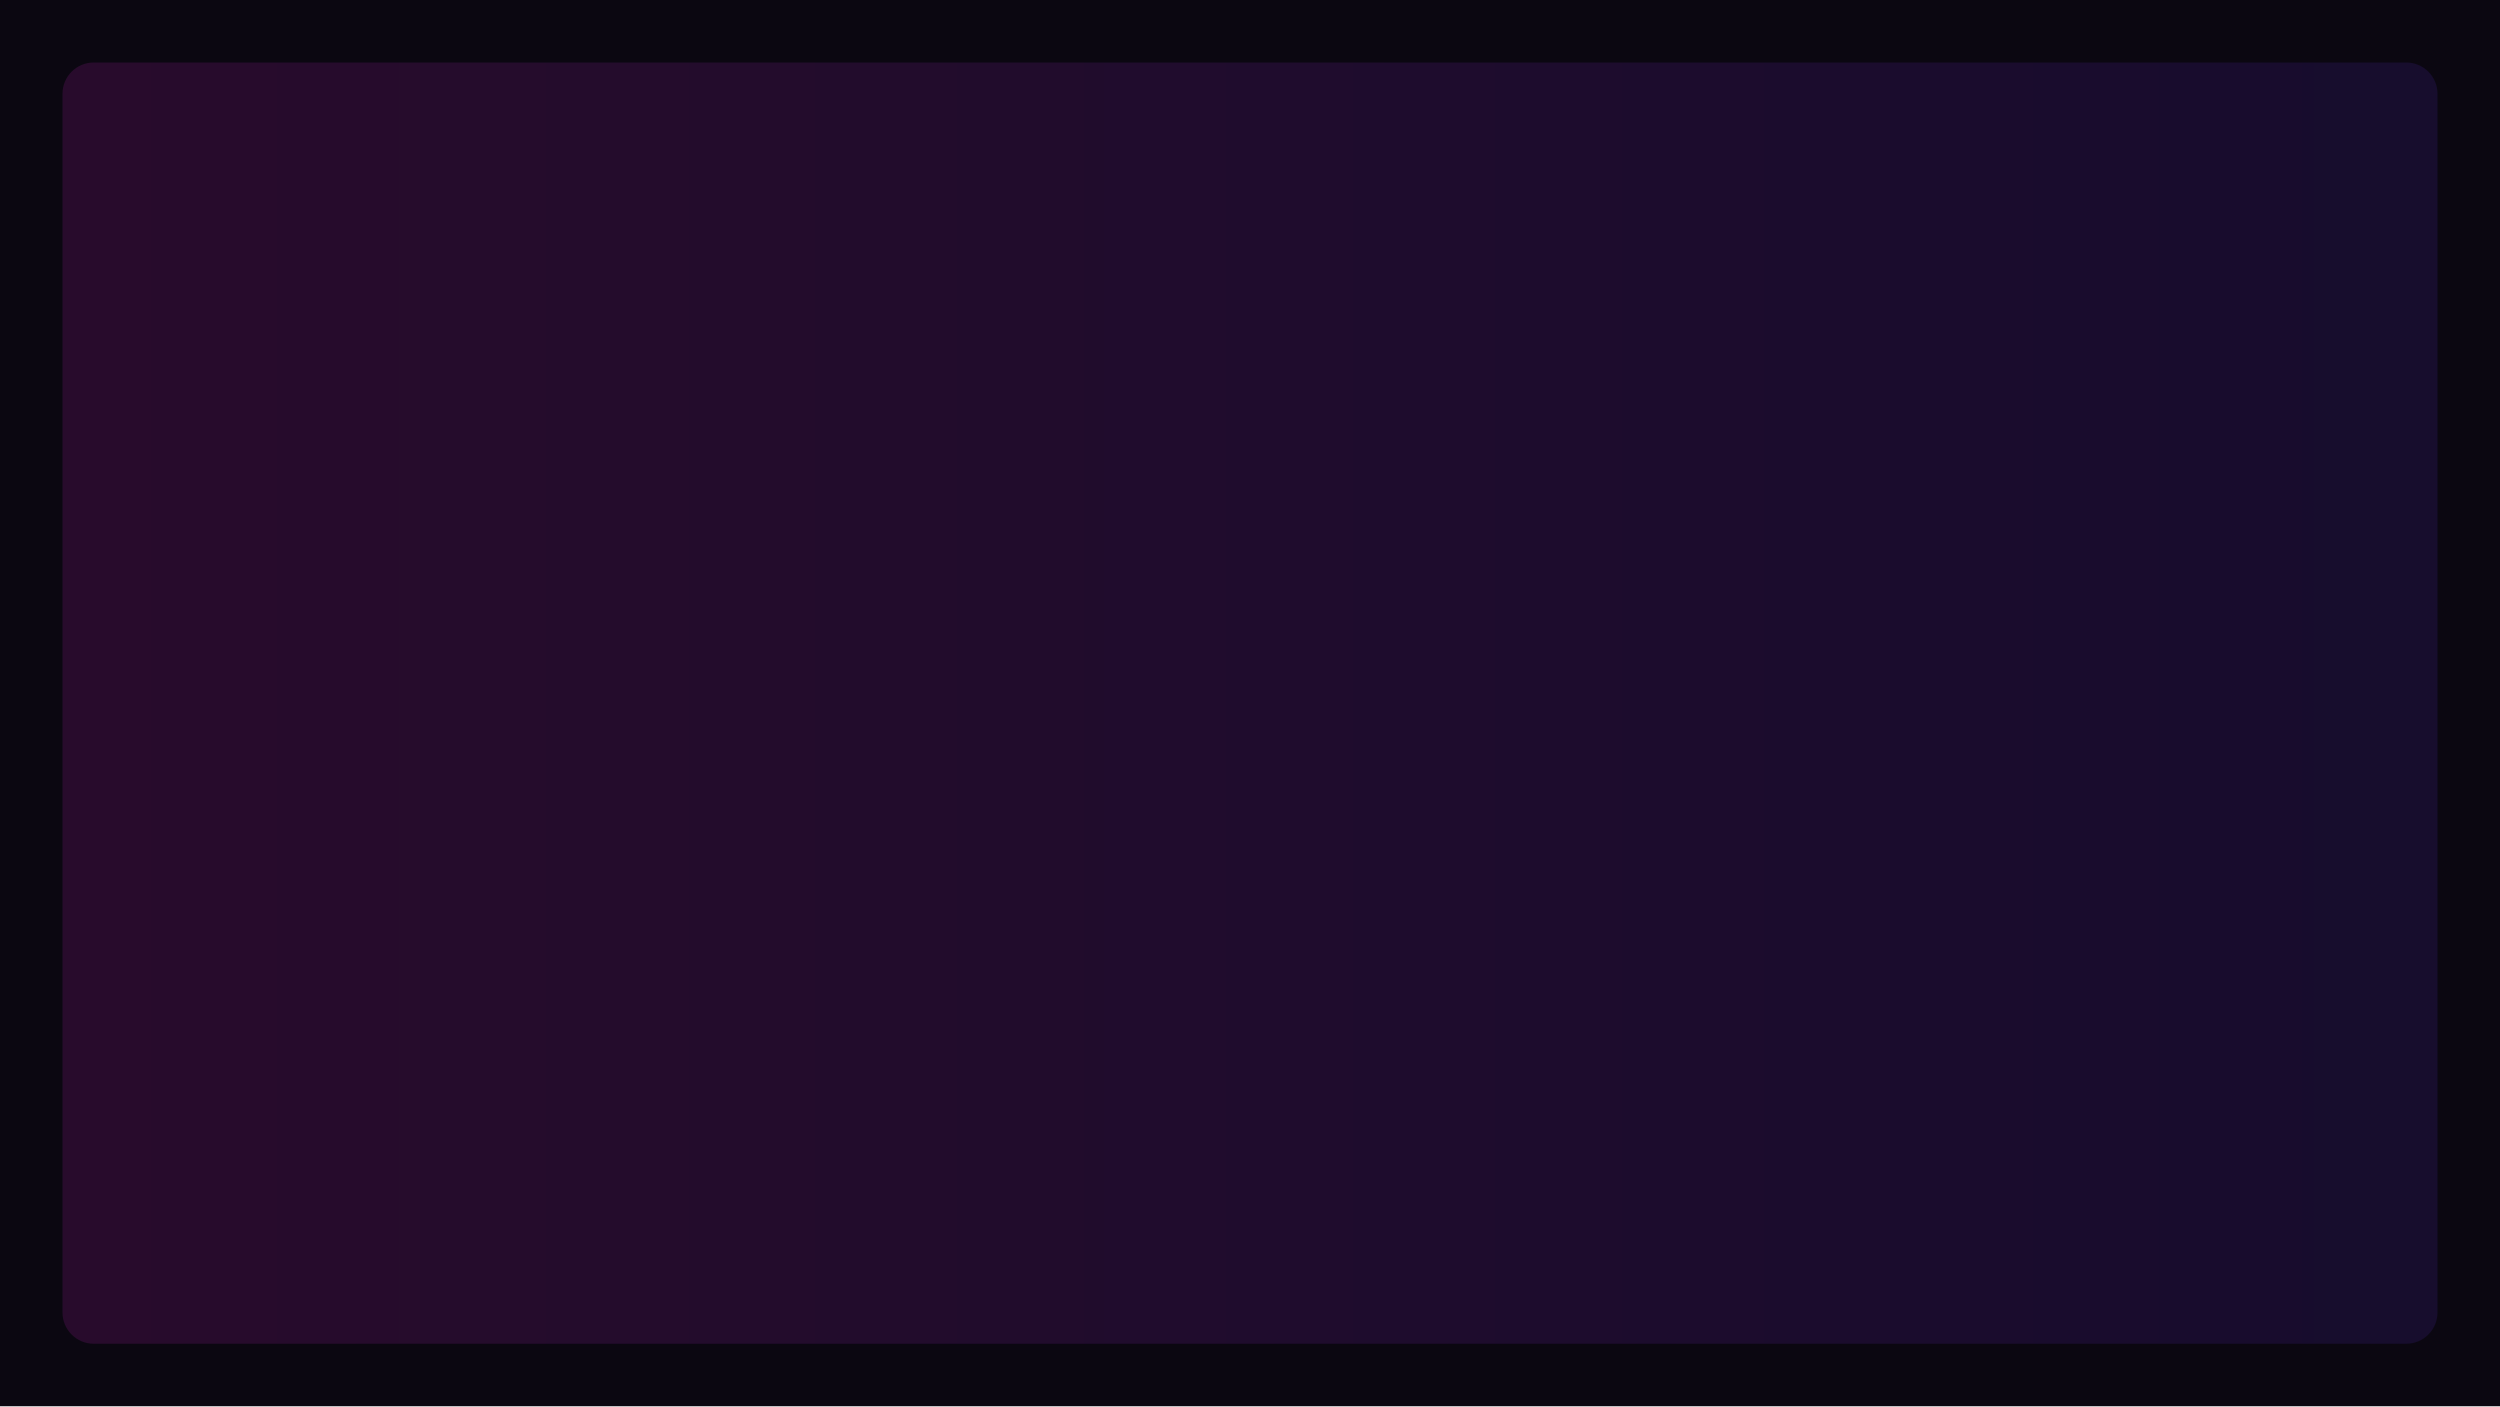
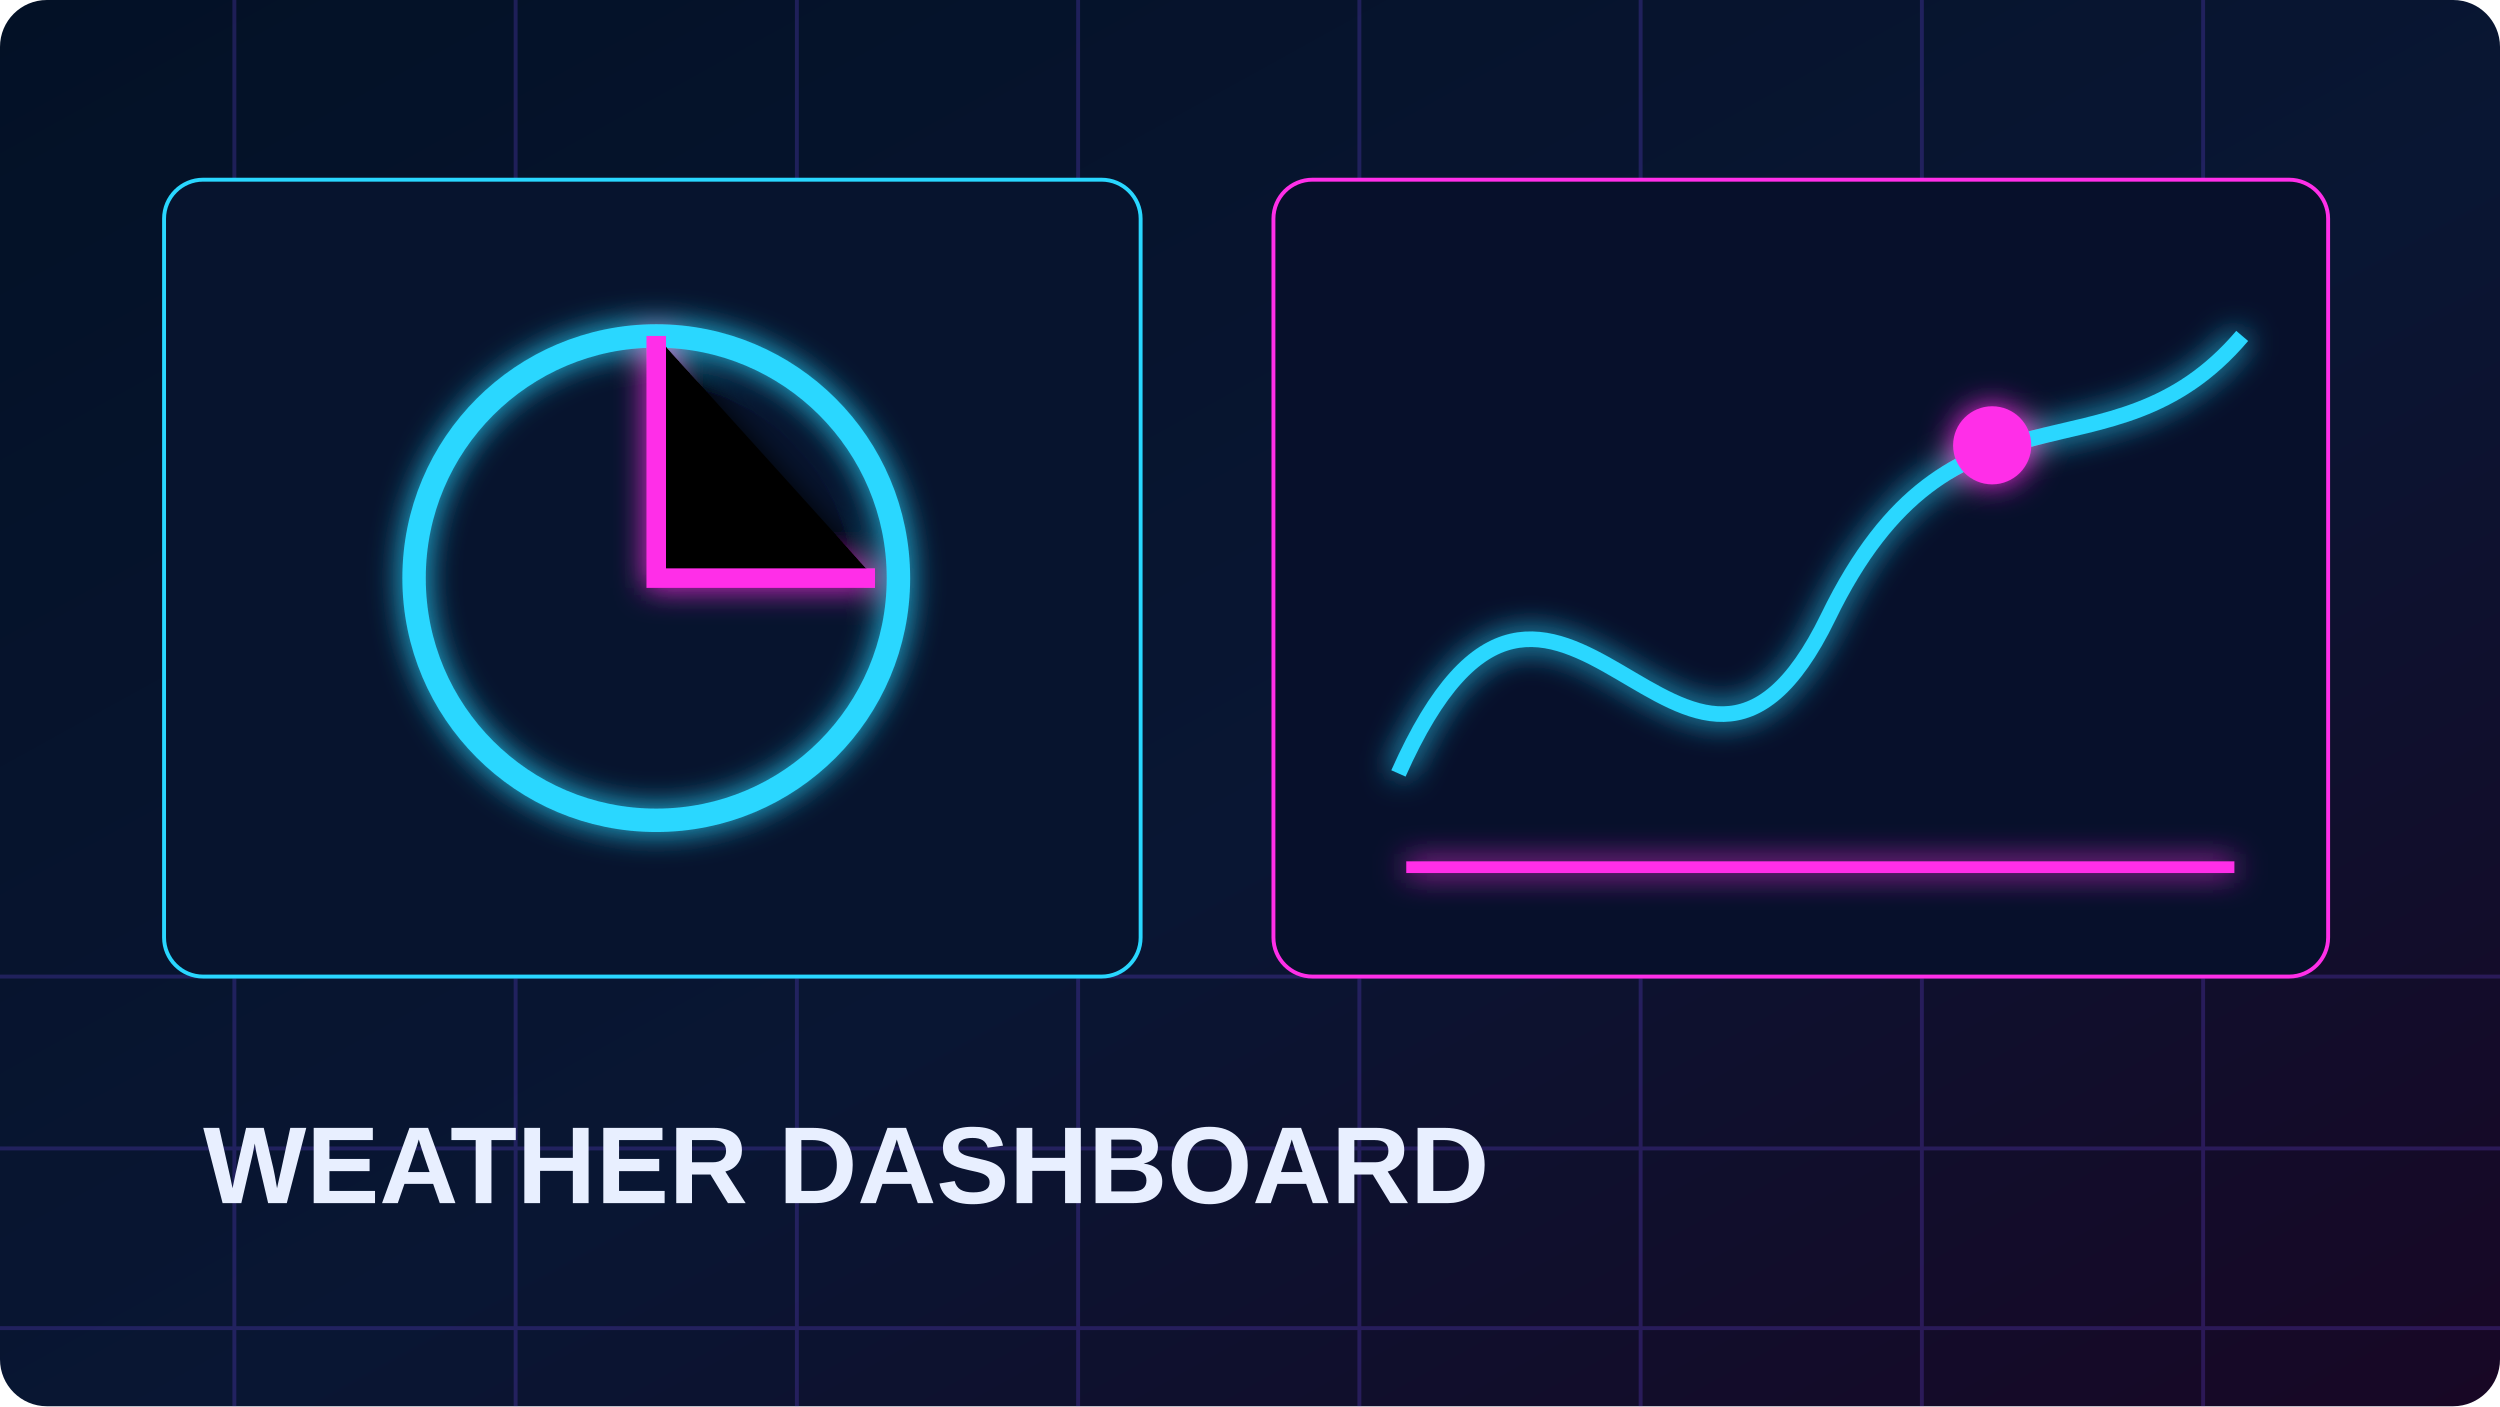
<svg xmlns="http://www.w3.org/2000/svg" width="640" height="360" viewBox="0 0 640 360">
-   <rect width="640" height="360" fill="#0b0711" />
  <defs>
-     <linearGradient id="g2" x1="0" x2="1">
-       <stop offset="0" stop-color="#ff2df7" />
-       <stop offset="1" stop-color="#6b38ff" />
+     <linearGradient id="bg" x1="0" x2="1" y1="0" y2="1">
+       <stop offset="0" stop-color="#031126" />
+       <stop offset=".55" stop-color="#091633" />
+       <stop offset="1" stop-color="#180725" />
    </linearGradient>
+     <filter id="glow" x="-60%" y="-60%" width="220%" height="220%">
+       <feGaussianBlur stdDeviation="4" result="blur" />
+       <feMerge>
+         <feMergeNode in="blur" />
+         <feMergeNode in="SourceGraphic" />
+       </feMerge>
+     </filter>
  </defs>
-   <rect x="16" y="16" width="608" height="328" rx="8" fill="url(#g2)" opacity="0.12" />
+   <rect width="640" height="360" rx="12" fill="url(#bg)" />
+   <g opacity=".22" stroke="#7a4cff">
+     <path d="M0 250 H640 M0 294 H640 M0 340 H640" />
+     <path d="M60 0 V360 M132 0 V360 M204 0 V360 M276 0 V360 M348 0 V360 M420 0 V360 M492 0 V360 M564 0 V360" />
+   </g>
+   <rect x="42" y="46" width="250" height="204" rx="10" fill="#07142e" stroke="#29d7ff" />
+   <rect x="326" y="46" width="270" height="204" rx="10" fill="#07102b" stroke="#ff2fe8" />
+   <g filter="url(#glow)">
+     <circle cx="168" cy="148" r="62" fill="none" stroke="#29d7ff" stroke-width="6" />
+     <path d="M168 86 V148 H224" stroke="#ff2fe8" stroke-width="5" />
+     <path d="M358 198 C398 108 432 232 468 158 C500 92 540 126 574 86" fill="none" stroke="#29d7ff" stroke-width="4" />
+     <path d="M360 222 H572" stroke="#ff2fe8" stroke-width="3" />
+     <circle cx="510" cy="114" r="10" fill="#ff2fe8" />
+   </g>
+   <text x="52" y="308" fill="#e8efff" font-family="Rajdhani,Arial" font-size="28" font-weight="700">WEATHER DASHBOARD</text>
</svg>
